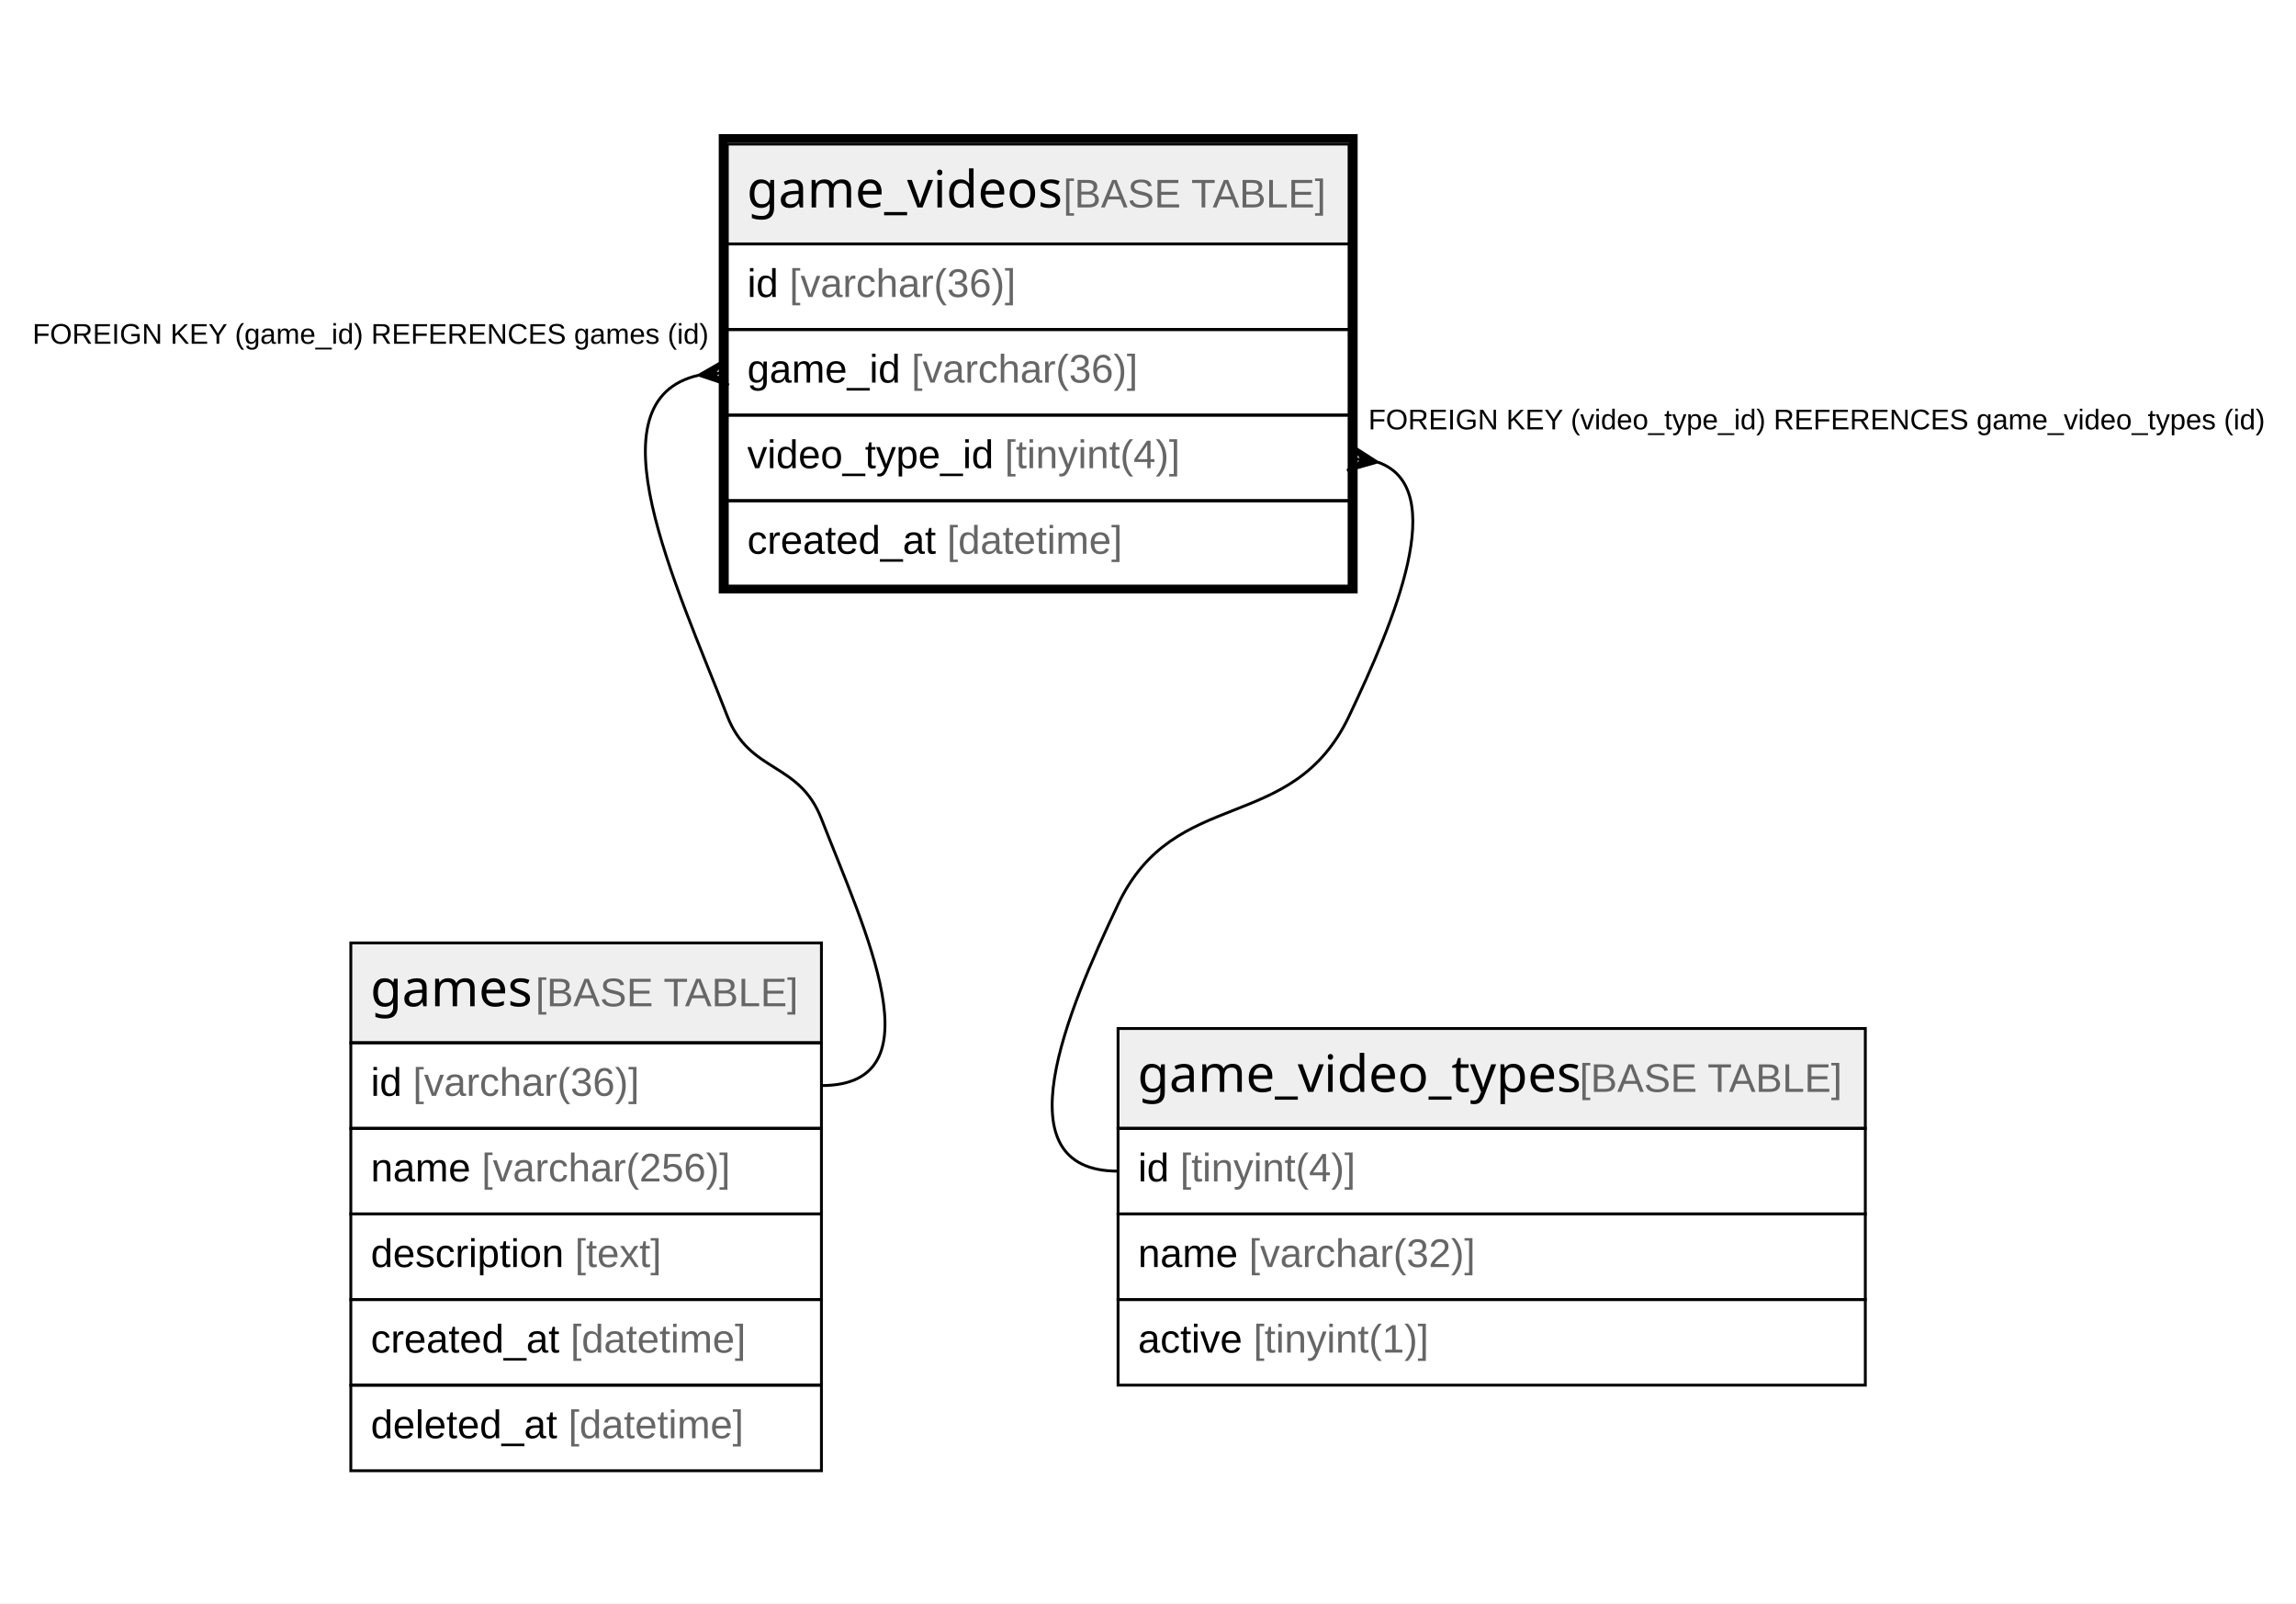
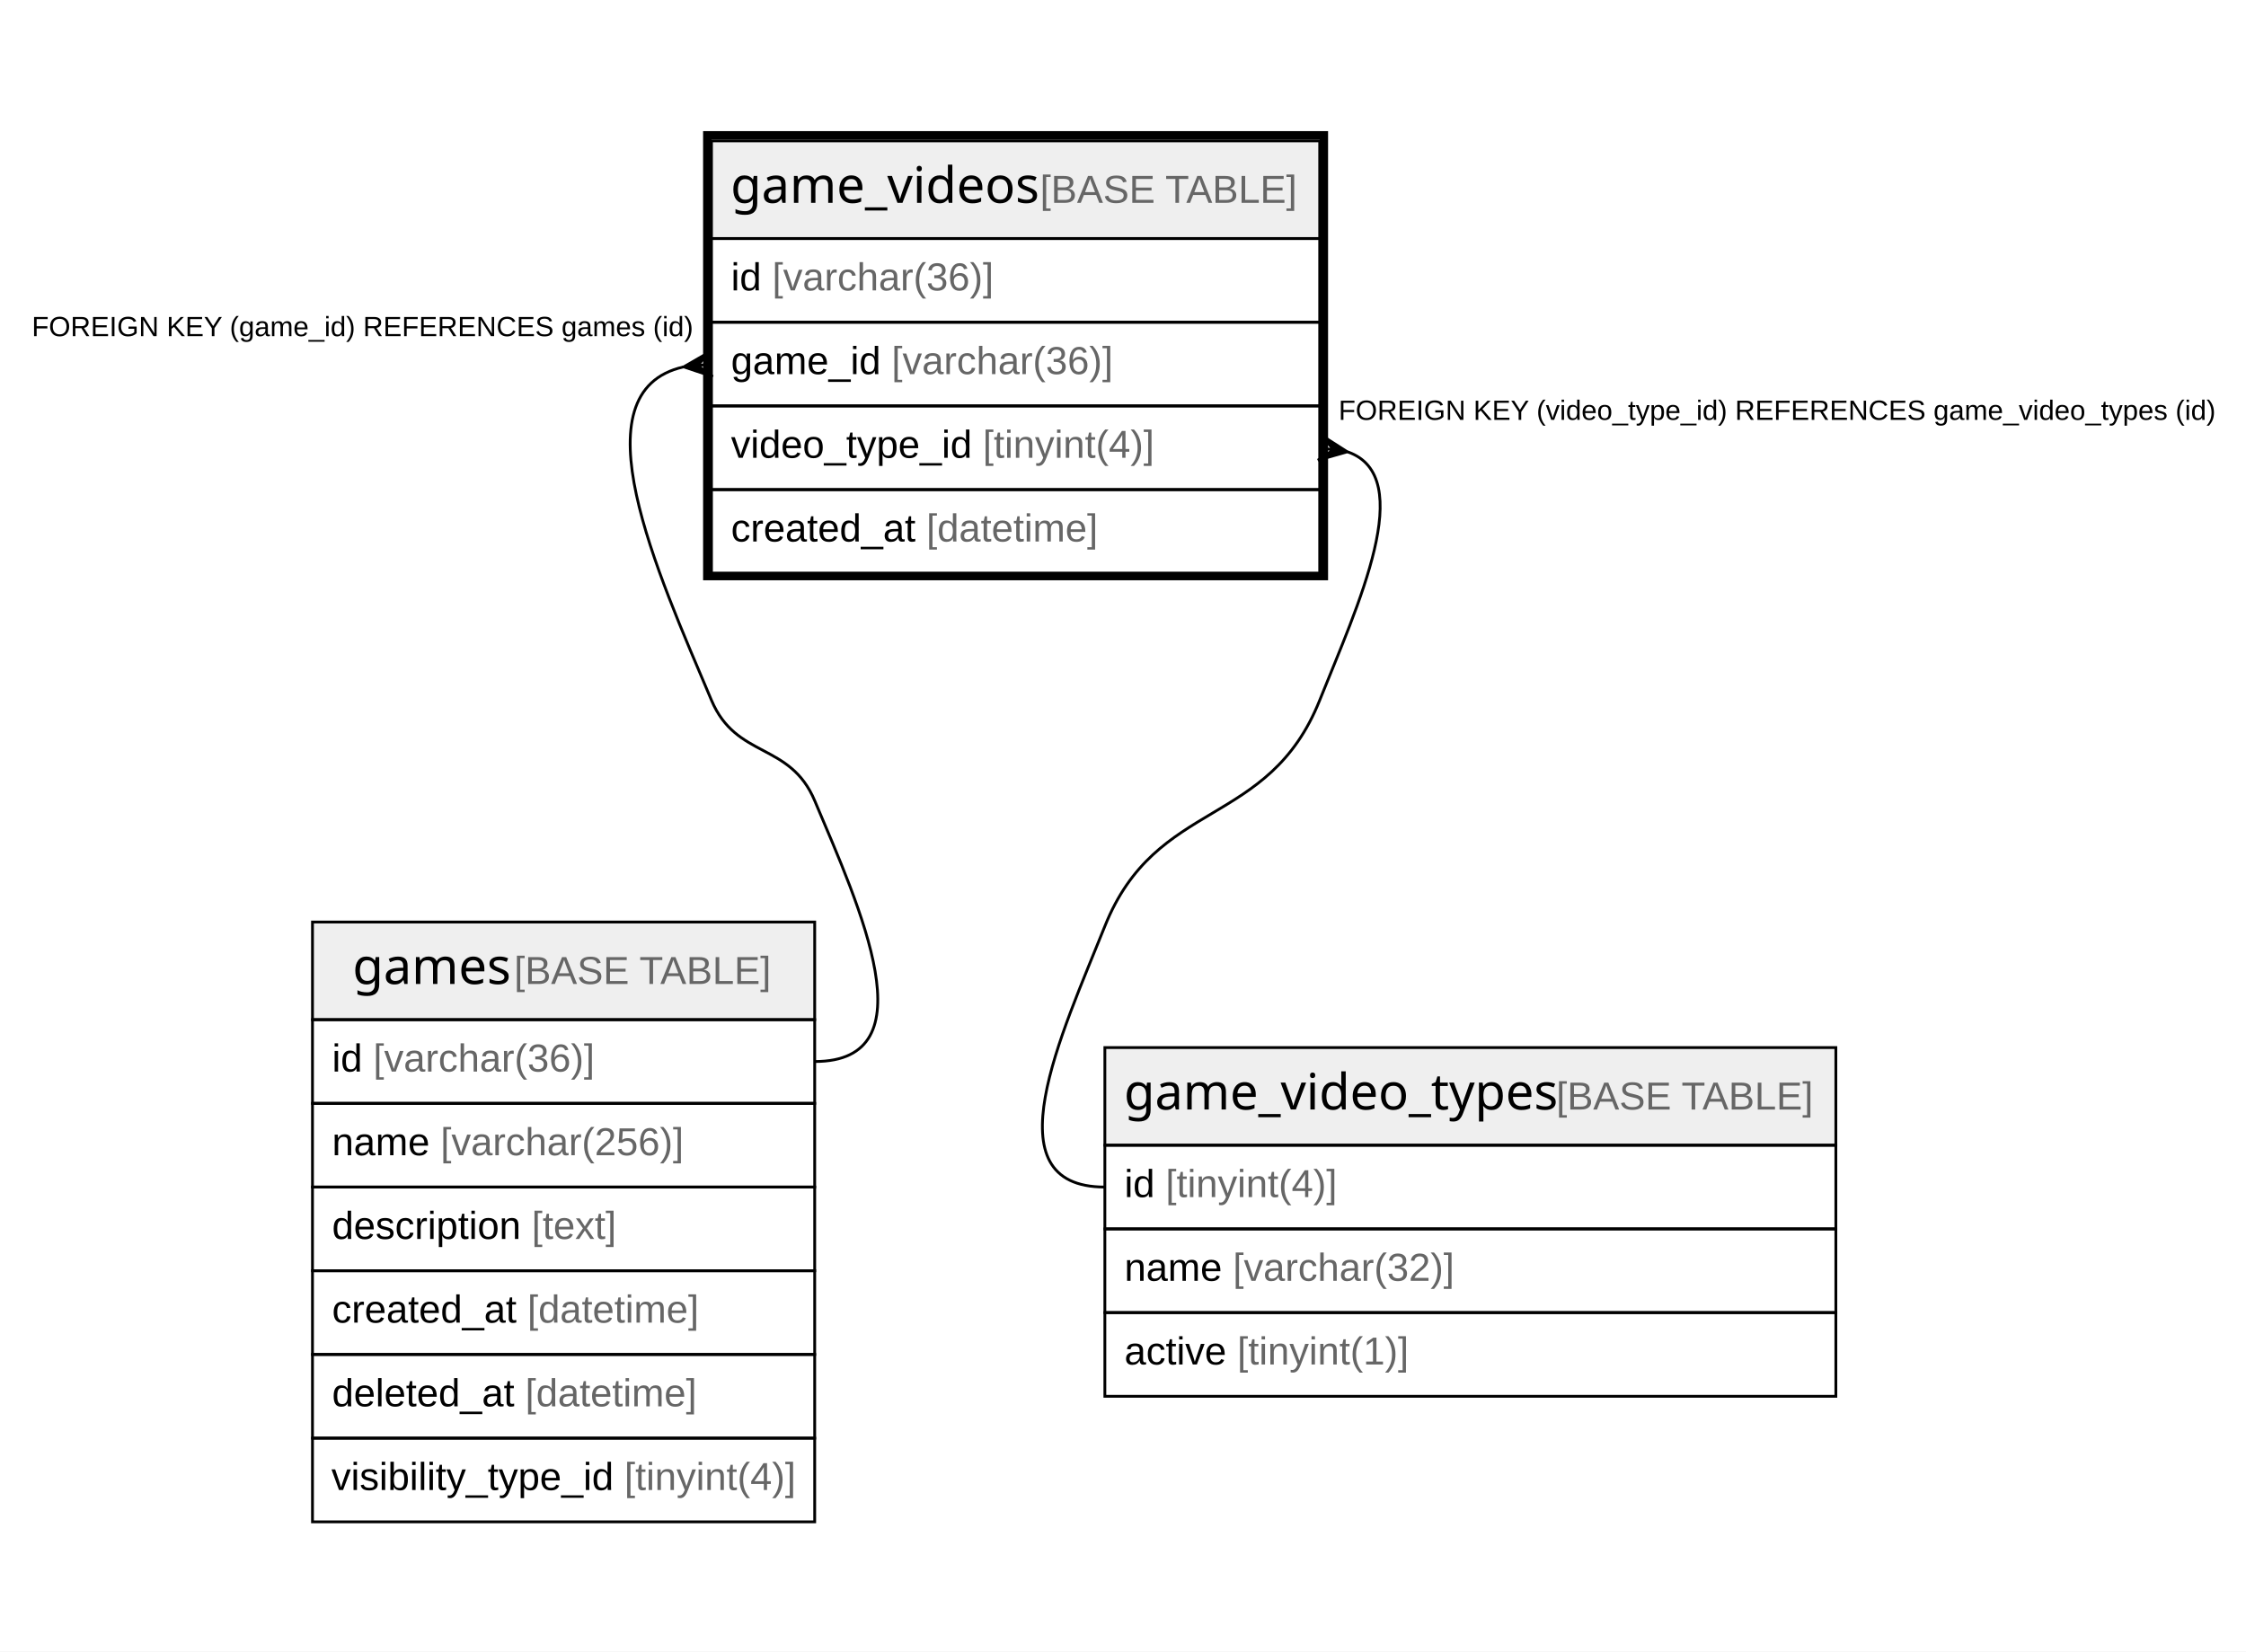
- <svg xmlns="http://www.w3.org/2000/svg" width="805pt" height="562pt" viewBox="0.00 0.00 805.00 562.00">
-   <g id="graph0" class="graph" transform="scale(1 1) rotate(0) translate(4 558)">
-     <polygon fill="#ffffff" stroke="transparent" points="-4,4 -4,-558 801,-558 801,4 -4,4" />
+ <svg xmlns="http://www.w3.org/2000/svg" width="805pt" height="592pt" viewBox="0.00 0.00 805.00 592.00">
+   <g id="graph0" class="graph" transform="scale(1 1) rotate(0) translate(4 588)">
+     <polygon fill="#ffffff" stroke="transparent" points="-4,4 -4,-588 801,-588 801,4 -4,4" />
    <g id="node1" class="node">
-       <polygon fill="#efefef" stroke="transparent" points="251,-472.5 251,-507.5 469,-507.5 469,-472.5 251,-472.5" />
-       <polygon fill="none" stroke="#000000" points="251,-472.5 251,-507.5 469,-507.5 469,-472.5 251,-472.5" />
-       <text text-anchor="start" x="257.858" y="-485.3" font-family="Arial Bold" font-size="18.00" fill="#000000">game_videos</text>
-       <text text-anchor="start" x="364.888" y="-485.3" font-family="Arial" font-size="14.00" fill="#000000"> </text>
-       <text text-anchor="start" x="368.779" y="-485.3" font-family="Arial" font-size="14.00" fill="#666666">[BASE TABLE]</text>
+       <polygon fill="#efefef" stroke="transparent" points="251,-502.5 251,-537.5 469,-537.5 469,-502.5 251,-502.5" />
+       <polygon fill="none" stroke="#000000" points="251,-502.5 251,-537.5 469,-537.5 469,-502.5 251,-502.5" />
+       <text text-anchor="start" x="257.858" y="-515.3" font-family="Arial Bold" font-size="18.00" fill="#000000">game_videos</text>
+       <text text-anchor="start" x="364.888" y="-515.3" font-family="Arial" font-size="14.00" fill="#000000"> </text>
+       <text text-anchor="start" x="368.779" y="-515.3" font-family="Arial" font-size="14.00" fill="#666666">[BASE TABLE]</text>
+       <polygon fill="none" stroke="#000000" points="251,-472.5 251,-502.5 469,-502.5 469,-472.5 251,-472.5" />
+       <text text-anchor="start" x="258" y="-483.9" font-family="Arial" font-size="14.00" fill="#000000">id </text>
+       <text text-anchor="start" x="272.78" y="-483.9" font-family="Arial" font-size="14.00" fill="#666666">[varchar(36)]</text>
      <polygon fill="none" stroke="#000000" points="251,-442.5 251,-472.5 469,-472.5 469,-442.5 251,-442.5" />
-       <text text-anchor="start" x="258" y="-453.9" font-family="Arial" font-size="14.00" fill="#000000">id </text>
-       <text text-anchor="start" x="272.78" y="-453.9" font-family="Arial" font-size="14.00" fill="#666666">[varchar(36)]</text>
+       <text text-anchor="start" x="258" y="-453.9" font-family="Arial" font-size="14.00" fill="#000000">game_id </text>
+       <text text-anchor="start" x="315.571" y="-453.9" font-family="Arial" font-size="14.00" fill="#666666">[varchar(36)]</text>
      <polygon fill="none" stroke="#000000" points="251,-412.5 251,-442.5 469,-442.5 469,-412.5 251,-412.5" />
-       <text text-anchor="start" x="258" y="-423.9" font-family="Arial" font-size="14.00" fill="#000000">game_id </text>
-       <text text-anchor="start" x="315.571" y="-423.9" font-family="Arial" font-size="14.00" fill="#666666">[varchar(36)]</text>
+       <text text-anchor="start" x="258" y="-423.9" font-family="Arial" font-size="14.00" fill="#000000">video_type_id </text>
+       <text text-anchor="start" x="348.255" y="-423.9" font-family="Arial" font-size="14.00" fill="#666666">[tinyint(4)]</text>
      <polygon fill="none" stroke="#000000" points="251,-382.5 251,-412.5 469,-412.5 469,-382.5 251,-382.5" />
-       <text text-anchor="start" x="258" y="-393.9" font-family="Arial" font-size="14.00" fill="#000000">video_type_id </text>
-       <text text-anchor="start" x="348.255" y="-393.9" font-family="Arial" font-size="14.00" fill="#666666">[tinyint(4)]</text>
-       <polygon fill="none" stroke="#000000" points="251,-352.5 251,-382.5 469,-382.5 469,-352.5 251,-352.5" />
-       <text text-anchor="start" x="258" y="-363.9" font-family="Arial" font-size="14.00" fill="#000000">created_at </text>
-       <text text-anchor="start" x="328.028" y="-363.9" font-family="Arial" font-size="14.00" fill="#666666">[datetime]</text>
-       <polygon fill="none" stroke="#000000" stroke-width="3" points="249.5,-351.5 249.5,-509.5 470.5,-509.5 470.5,-351.5 249.5,-351.5" />
+       <text text-anchor="start" x="258" y="-393.9" font-family="Arial" font-size="14.00" fill="#000000">created_at </text>
+       <text text-anchor="start" x="328.028" y="-393.9" font-family="Arial" font-size="14.00" fill="#666666">[datetime]</text>
+       <polygon fill="none" stroke="#000000" stroke-width="3" points="249.5,-381.5 249.5,-539.5 470.5,-539.5 470.5,-381.5 249.5,-381.5" />
    </g>
    <g id="node2" class="node">
-       <polygon fill="#efefef" stroke="transparent" points="119,-192.5 119,-227.5 284,-227.5 284,-192.5 119,-192.5" />
-       <polygon fill="none" stroke="#000000" points="119,-192.5 119,-227.5 284,-227.5 284,-192.5 119,-192.5" />
-       <text text-anchor="start" x="125.868" y="-205.3" font-family="Arial Bold" font-size="18.00" fill="#000000">games</text>
-       <text text-anchor="start" x="179.879" y="-205.3" font-family="Arial" font-size="14.00" fill="#000000"> </text>
-       <text text-anchor="start" x="183.769" y="-205.3" font-family="Arial" font-size="14.00" fill="#666666">[BASE TABLE]</text>
-       <polygon fill="none" stroke="#000000" points="119,-162.5 119,-192.5 284,-192.5 284,-162.5 119,-162.5" />
-       <text text-anchor="start" x="126" y="-173.9" font-family="Arial" font-size="14.00" fill="#000000">id </text>
-       <text text-anchor="start" x="140.78" y="-173.9" font-family="Arial" font-size="14.00" fill="#666666">[varchar(36)]</text>
-       <polygon fill="none" stroke="#000000" points="119,-132.5 119,-162.5 284,-162.5 284,-132.5 119,-132.5" />
-       <text text-anchor="start" x="126" y="-143.9" font-family="Arial" font-size="14.00" fill="#000000">name </text>
-       <text text-anchor="start" x="164.899" y="-143.9" font-family="Arial" font-size="14.00" fill="#666666">[varchar(256)]</text>
-       <polygon fill="none" stroke="#000000" points="119,-102.5 119,-132.5 284,-132.5 284,-102.5 119,-102.5" />
-       <text text-anchor="start" x="126" y="-113.9" font-family="Arial" font-size="14.00" fill="#000000">description </text>
-       <text text-anchor="start" x="197.568" y="-113.9" font-family="Arial" font-size="14.00" fill="#666666">[text]</text>
-       <polygon fill="none" stroke="#000000" points="119,-72.5 119,-102.5 284,-102.5 284,-72.5 119,-72.5" />
-       <text text-anchor="start" x="126" y="-83.9" font-family="Arial" font-size="14.00" fill="#000000">created_at </text>
-       <text text-anchor="start" x="196.028" y="-83.9" font-family="Arial" font-size="14.00" fill="#666666">[datetime]</text>
-       <polygon fill="none" stroke="#000000" points="119,-42.5 119,-72.5 284,-72.5 284,-42.5 119,-42.5" />
-       <text text-anchor="start" x="126" y="-53.9" font-family="Arial" font-size="14.00" fill="#000000">deleted_at </text>
-       <text text-anchor="start" x="195.257" y="-53.9" font-family="Arial" font-size="14.00" fill="#666666">[datetime]</text>
+       <polygon fill="#efefef" stroke="transparent" points="108,-222.5 108,-257.5 288,-257.5 288,-222.5 108,-222.5" />
+       <polygon fill="none" stroke="#000000" points="108,-222.5 108,-257.5 288,-257.5 288,-222.5 108,-222.5" />
+       <text text-anchor="start" x="122.368" y="-235.3" font-family="Arial Bold" font-size="18.00" fill="#000000">games</text>
+       <text text-anchor="start" x="176.379" y="-235.3" font-family="Arial" font-size="14.00" fill="#000000"> </text>
+       <text text-anchor="start" x="180.269" y="-235.3" font-family="Arial" font-size="14.00" fill="#666666">[BASE TABLE]</text>
+       <polygon fill="none" stroke="#000000" points="108,-192.5 108,-222.5 288,-222.5 288,-192.5 108,-192.5" />
+       <text text-anchor="start" x="115" y="-203.9" font-family="Arial" font-size="14.00" fill="#000000">id </text>
+       <text text-anchor="start" x="129.78" y="-203.9" font-family="Arial" font-size="14.00" fill="#666666">[varchar(36)]</text>
+       <polygon fill="none" stroke="#000000" points="108,-162.5 108,-192.5 288,-192.5 288,-162.5 108,-162.5" />
+       <text text-anchor="start" x="115" y="-173.9" font-family="Arial" font-size="14.00" fill="#000000">name </text>
+       <text text-anchor="start" x="153.899" y="-173.9" font-family="Arial" font-size="14.00" fill="#666666">[varchar(256)]</text>
+       <polygon fill="none" stroke="#000000" points="108,-132.5 108,-162.5 288,-162.5 288,-132.5 108,-132.5" />
+       <text text-anchor="start" x="115" y="-143.9" font-family="Arial" font-size="14.00" fill="#000000">description </text>
+       <text text-anchor="start" x="186.568" y="-143.9" font-family="Arial" font-size="14.00" fill="#666666">[text]</text>
+       <polygon fill="none" stroke="#000000" points="108,-102.5 108,-132.5 288,-132.5 288,-102.5 108,-102.5" />
+       <text text-anchor="start" x="115" y="-113.9" font-family="Arial" font-size="14.00" fill="#000000">created_at </text>
+       <text text-anchor="start" x="185.028" y="-113.9" font-family="Arial" font-size="14.00" fill="#666666">[datetime]</text>
+       <polygon fill="none" stroke="#000000" points="108,-72.5 108,-102.5 288,-102.5 288,-72.5 108,-72.5" />
+       <text text-anchor="start" x="115" y="-83.9" font-family="Arial" font-size="14.00" fill="#000000">deleted_at </text>
+       <text text-anchor="start" x="184.257" y="-83.9" font-family="Arial" font-size="14.00" fill="#666666">[datetime]</text>
+       <polygon fill="none" stroke="#000000" points="108,-42.5 108,-72.5 288,-72.5 288,-42.5 108,-42.5" />
+       <text text-anchor="start" x="114.774" y="-53.9" font-family="Arial" font-size="14.00" fill="#000000">visibility_type_id </text>
+       <text text-anchor="start" x="219.781" y="-53.9" font-family="Arial" font-size="14.00" fill="#666666">[tinyint(4)]</text>
    </g>
    <g id="edge1" class="edge">
-       <path fill="none" stroke="#000000" d="M240.968,-426.485C202.173,-417.676 232.95,-353.403 251,-307 258.869,-286.771 276.131,-291.229 284,-271 299.065,-232.271 325.556,-177.5 284,-177.5" />
-       <polygon fill="#000000" stroke="#000000" points="241.051,-426.493 250.547,-431.977 246.025,-426.997 251,-427.5 251,-427.5 251,-427.5 246.025,-426.997 251.453,-423.023 241.051,-426.493 241.051,-426.493" />
-       <text text-anchor="start" x="7.386" y="-437.5" font-family="Arial" font-size="10.00" fill="#000000">FOREIGN KEY (game_id) REFERENCES games (id)</text>
+       <path fill="none" stroke="#000000" d="M240.949,-456.477C201.987,-447.601 231.632,-382.868 251,-337 259.925,-315.863 279.075,-322.137 288,-301 304.165,-262.717 329.556,-207.5 288,-207.5" />
+       <polygon fill="#000000" stroke="#000000" points="241.051,-456.487 250.544,-461.977 246.026,-456.994 251,-457.5 251,-457.5 251,-457.5 246.026,-456.994 251.456,-453.023 241.051,-456.487 241.051,-456.487" />
+       <text text-anchor="start" x="7.386" y="-467.5" font-family="Arial" font-size="10.00" fill="#000000">FOREIGN KEY (game_id) REFERENCES games (id)</text>
    </g>
    <g id="node3" class="node">
-       <polygon fill="#efefef" stroke="transparent" points="388,-162.5 388,-197.5 650,-197.5 650,-162.5 388,-162.5" />
-       <polygon fill="none" stroke="#000000" points="388,-162.5 388,-197.5 650,-197.5 650,-162.5 388,-162.5" />
-       <text text-anchor="start" x="394.848" y="-175.3" font-family="Arial Bold" font-size="18.00" fill="#000000">game_video_types</text>
-       <text text-anchor="start" x="545.898" y="-175.3" font-family="Arial" font-size="14.00" fill="#000000"> </text>
-       <text text-anchor="start" x="549.789" y="-175.3" font-family="Arial" font-size="14.00" fill="#666666">[BASE TABLE]</text>
-       <polygon fill="none" stroke="#000000" points="388,-132.5 388,-162.5 650,-162.5 650,-132.5 388,-132.5" />
-       <text text-anchor="start" x="395" y="-143.9" font-family="Arial" font-size="14.00" fill="#000000">id </text>
-       <text text-anchor="start" x="409.78" y="-143.9" font-family="Arial" font-size="14.00" fill="#666666">[tinyint(4)]</text>
-       <polygon fill="none" stroke="#000000" points="388,-102.5 388,-132.5 650,-132.5 650,-102.5 388,-102.5" />
-       <text text-anchor="start" x="395" y="-113.9" font-family="Arial" font-size="14.00" fill="#000000">name </text>
-       <text text-anchor="start" x="433.899" y="-113.9" font-family="Arial" font-size="14.00" fill="#666666">[varchar(32)]</text>
-       <polygon fill="none" stroke="#000000" points="388,-72.5 388,-102.5 650,-102.5 650,-72.5 388,-72.5" />
-       <text text-anchor="start" x="395" y="-83.9" font-family="Arial" font-size="14.00" fill="#000000">active </text>
-       <text text-anchor="start" x="435.453" y="-83.9" font-family="Arial" font-size="14.00" fill="#666666">[tinyint(1)]</text>
+       <polygon fill="#efefef" stroke="transparent" points="392,-177.5 392,-212.5 654,-212.5 654,-177.5 392,-177.5" />
+       <polygon fill="none" stroke="#000000" points="392,-177.5 392,-212.5 654,-212.5 654,-177.5 392,-177.5" />
+       <text text-anchor="start" x="398.848" y="-190.3" font-family="Arial Bold" font-size="18.00" fill="#000000">game_video_types</text>
+       <text text-anchor="start" x="549.898" y="-190.3" font-family="Arial" font-size="14.00" fill="#000000"> </text>
+       <text text-anchor="start" x="553.789" y="-190.3" font-family="Arial" font-size="14.00" fill="#666666">[BASE TABLE]</text>
+       <polygon fill="none" stroke="#000000" points="392,-147.5 392,-177.5 654,-177.5 654,-147.5 392,-147.5" />
+       <text text-anchor="start" x="399" y="-158.9" font-family="Arial" font-size="14.00" fill="#000000">id </text>
+       <text text-anchor="start" x="413.78" y="-158.9" font-family="Arial" font-size="14.00" fill="#666666">[tinyint(4)]</text>
+       <polygon fill="none" stroke="#000000" points="392,-117.5 392,-147.5 654,-147.5 654,-117.5 392,-117.5" />
+       <text text-anchor="start" x="399" y="-128.9" font-family="Arial" font-size="14.00" fill="#000000">name </text>
+       <text text-anchor="start" x="437.899" y="-128.9" font-family="Arial" font-size="14.00" fill="#666666">[varchar(32)]</text>
+       <polygon fill="none" stroke="#000000" points="392,-87.5 392,-117.5 654,-117.5 654,-87.5 392,-87.5" />
+       <text text-anchor="start" x="399" y="-98.9" font-family="Arial" font-size="14.00" fill="#000000">active </text>
+       <text text-anchor="start" x="439.453" y="-98.9" font-family="Arial" font-size="14.00" fill="#666666">[tinyint(1)]</text>
    </g>
    <g id="edge2" class="edge">
-       <path fill="none" stroke="#000000" d="M479.04,-396.017C504.792,-387.09 484.575,-339.782 469,-307 449.072,-265.056 407.928,-282.944 388,-241 370.167,-203.465 346.444,-147.5 388,-147.5" />
-       <polygon fill="#000000" stroke="#000000" points="478.893,-396.039 468.342,-393.048 473.946,-396.769 469,-397.5 469,-397.5 469,-397.5 473.946,-396.769 469.658,-401.952 478.893,-396.039 478.893,-396.039" />
-       <text text-anchor="start" x="475.757" y="-407.5" font-family="Arial" font-size="10.00" fill="#000000">FOREIGN KEY (video_type_id) REFERENCES game_video_types (id)</text>
+       <path fill="none" stroke="#000000" d="M478.98,-426.044C504.38,-417.27 482.464,-370.705 469,-337 450.574,-290.873 410.426,-302.127 392,-256 376.584,-217.41 350.444,-162.5 392,-162.5" />
+       <polygon fill="#000000" stroke="#000000" points="478.895,-426.056 468.35,-423.047 473.948,-426.778 469,-427.5 469,-427.5 469,-427.5 473.948,-426.778 469.65,-431.953 478.895,-426.056 478.895,-426.056" />
+       <text text-anchor="start" x="475.757" y="-437.5" font-family="Arial" font-size="10.00" fill="#000000">FOREIGN KEY (video_type_id) REFERENCES game_video_types (id)</text>
    </g>
  </g>
</svg>
